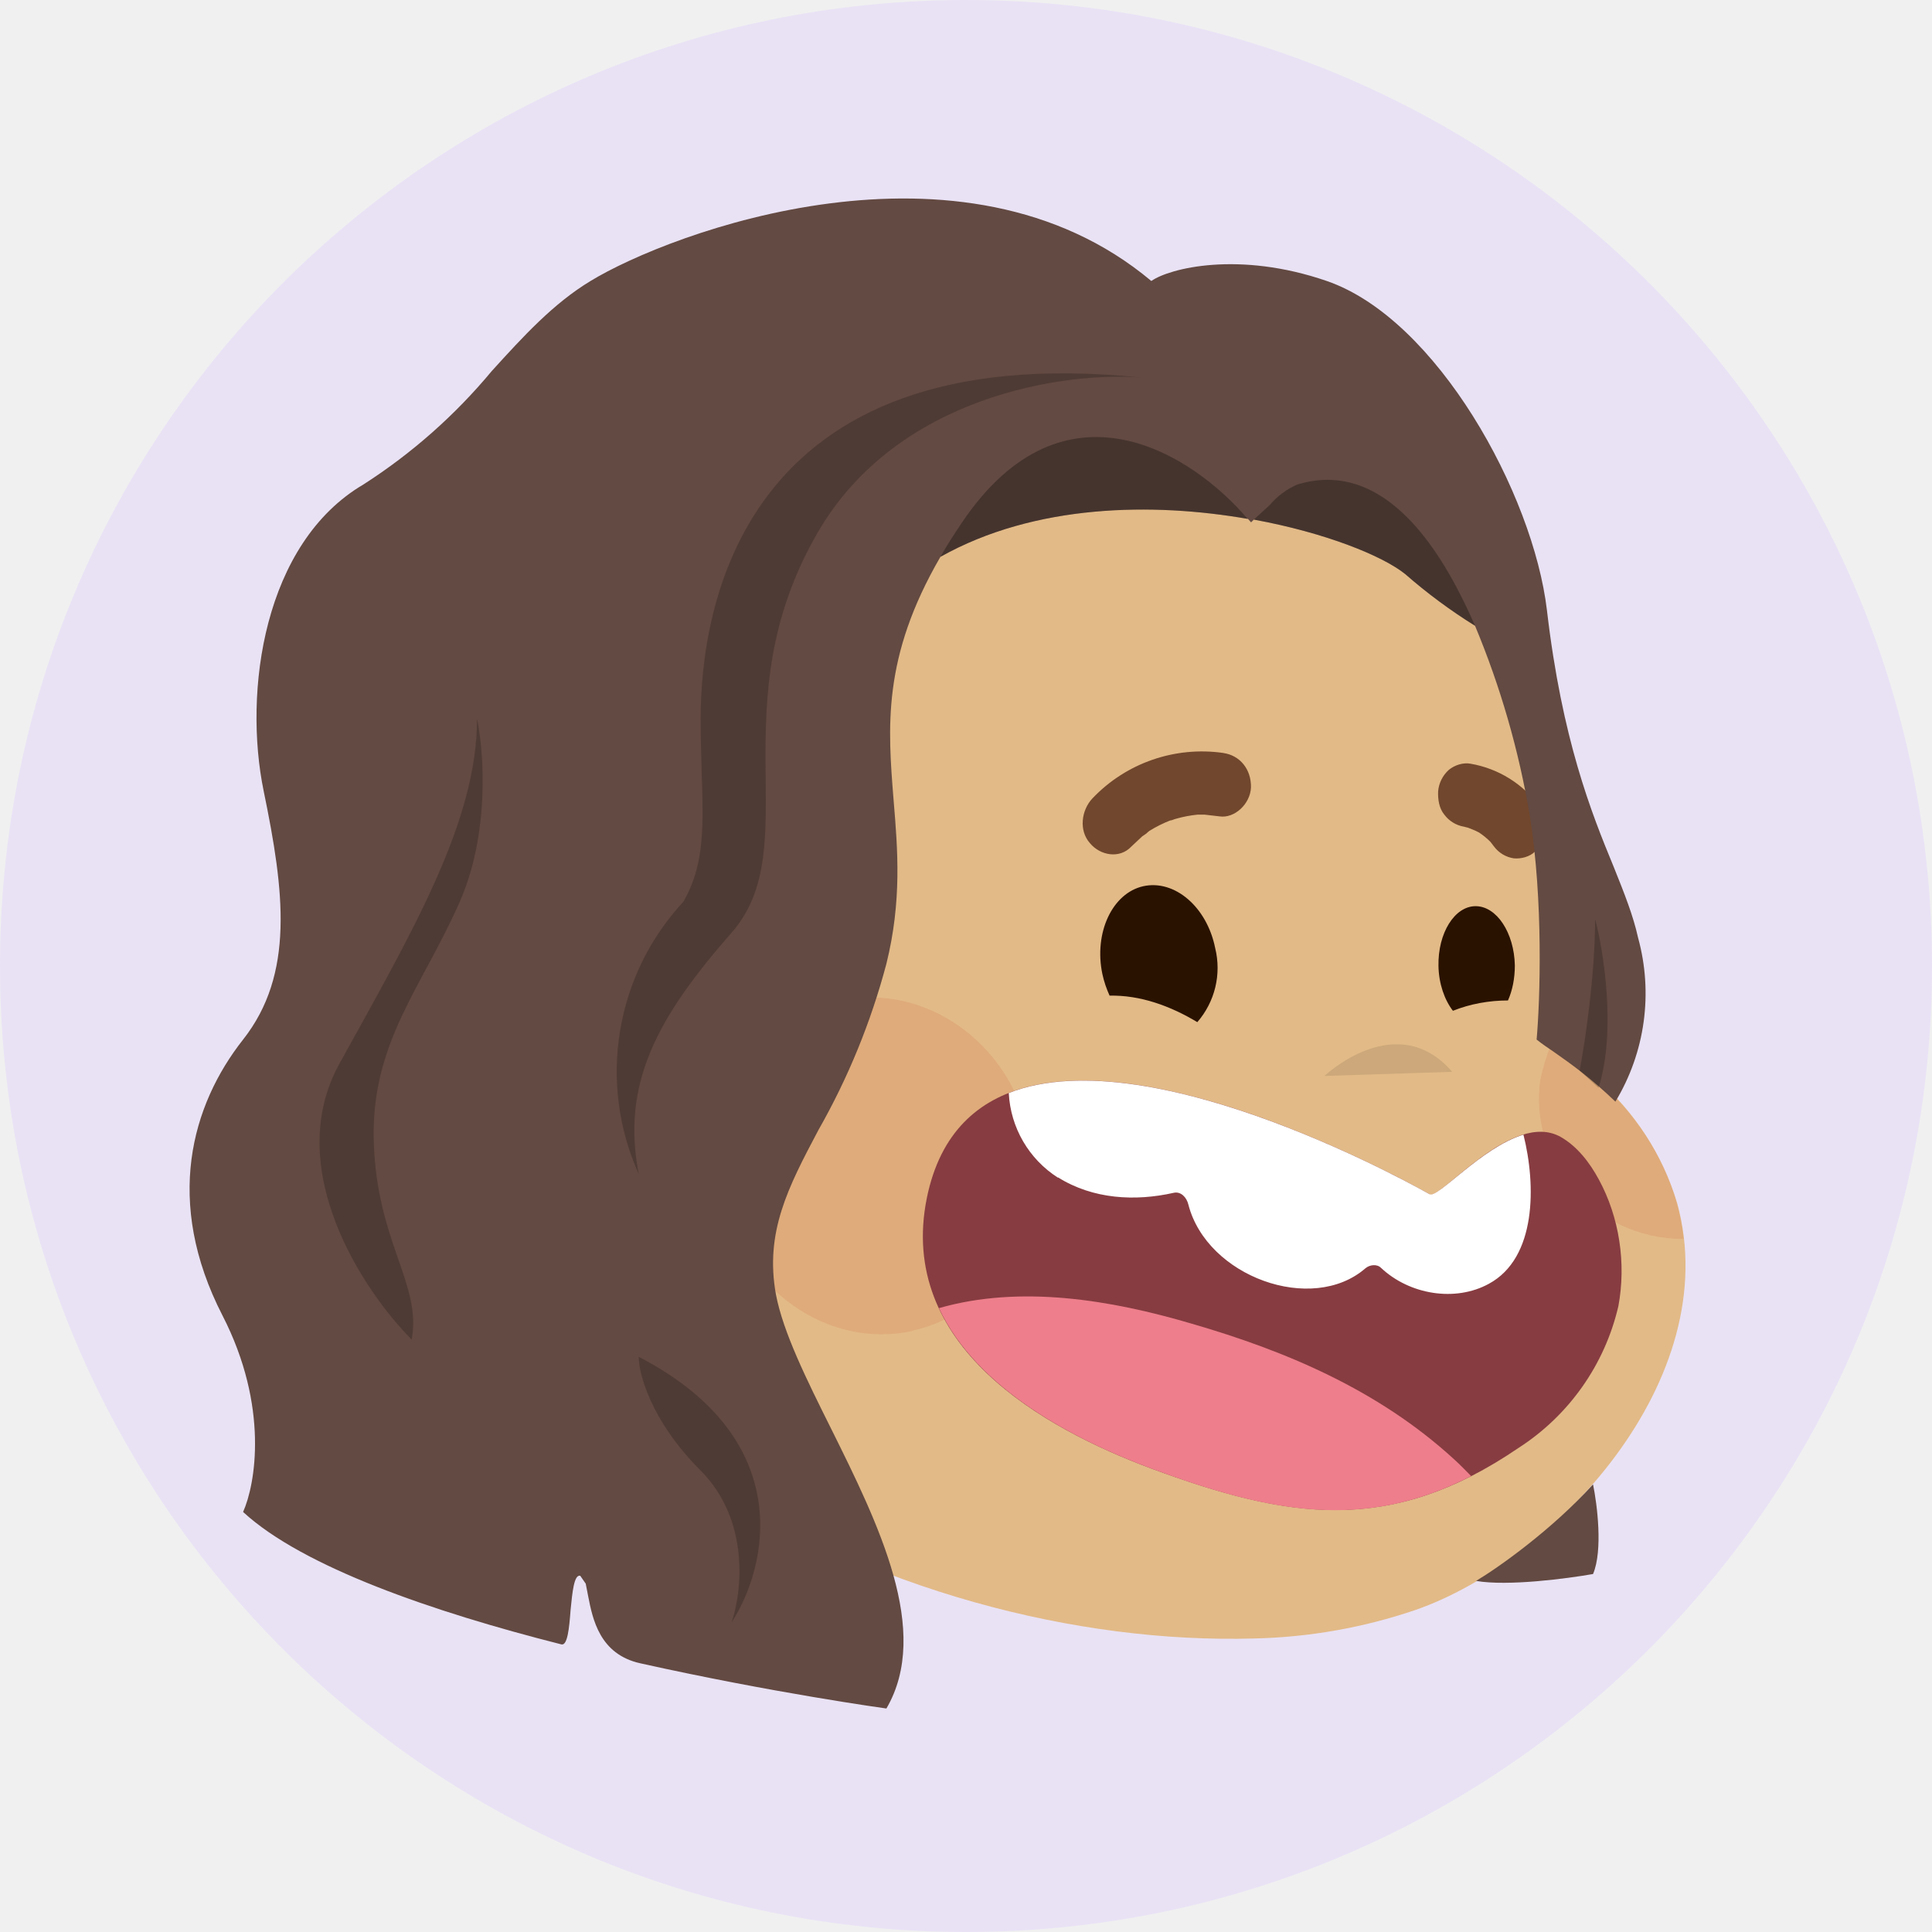
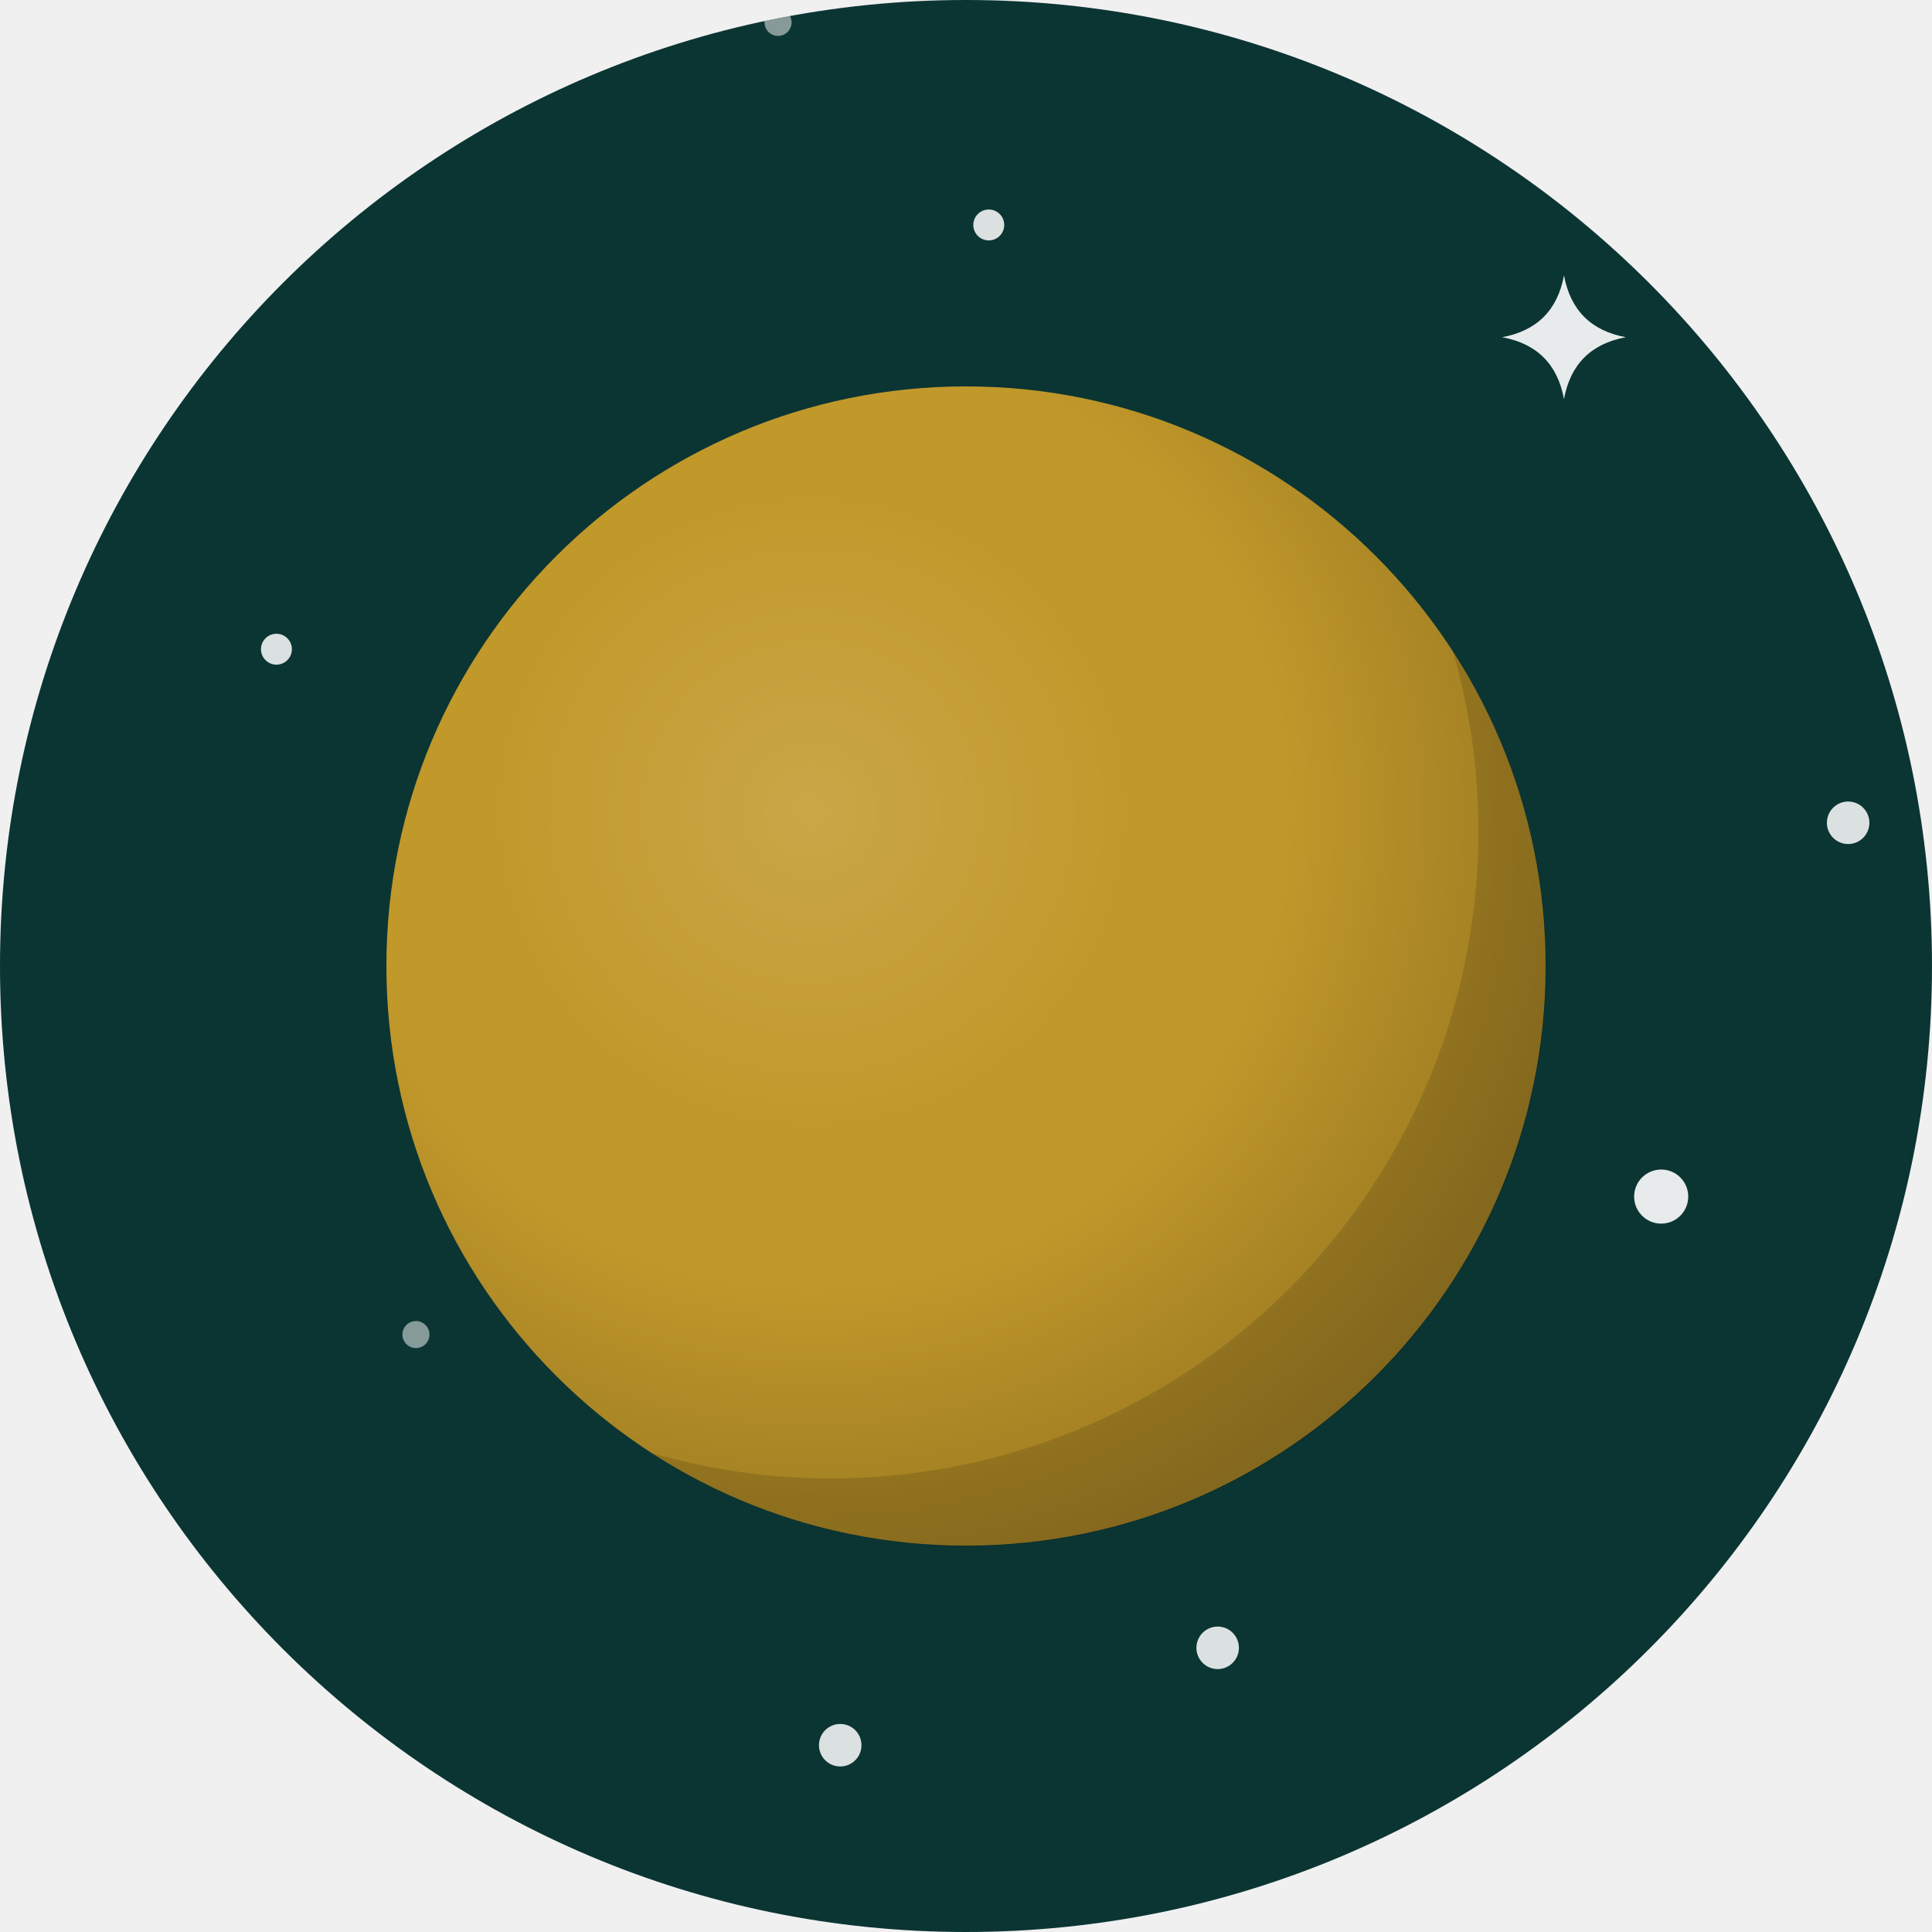
- <svg xmlns="http://www.w3.org/2000/svg" viewBox="0 0 480 480" fill="none" shape-rendering="auto" width="128" height="128">
-   <mask id="viewboxMask">
-     <rect width="480" height="480" rx="240" ry="240" x="0" y="0" fill="#fff" />
-   </mask>
-   <g mask="url(#viewboxMask)">
-     <rect fill="#e9e2f5" width="480" height="480" x="0" y="0" />
-     <g transform="matrix(.85775 0 0 .85427 52 47)">
-       <path d="M264 38.6s131.4 20.6 121.4 208.1c0 .7 15.2 10.9 16.4 12a77.1 77.1 0 0 1 23.4 36.3c13.9 51.3-35.7 104.2-75.8 118.2a155 155 0 0 1-46.7 8.3c-103.1 3-239.7-62.7-246.7-191a202.7 202.7 0 0 1 15.1-83.9c0 .1 57.4-142.5 192.9-108Z" fill="#e2ba87" />
-       <path d="M388.7 248.7a57 57 0 0 0-3.2 10.5 40 40 0 0 0 8.5 30.4 42.3 42.3 0 0 0 33 15.7c-3.2-31.7-29-50.7-38.3-56.6ZM203.5 332c24.4-5.2 39.6-31 33.9-57.5-5.7-26.5-30.2-43.7-54.6-38.5-24.4 5.3-39.5 31-33.8 57.6 5.7 26.5 30.1 43.7 54.5 38.5Z" fill="#DC2400" style="mix-blend-mode:multiply" opacity=".1" />
-       <path opacity=".1" d="M323 257.9s20.9-19.9 37-1.2Z" fill="#000" />
-       <path d="M128.7 356.9C59.3 391.7-3.7 304.4 16.5 255.3c12.9-31.4 50.4-33.8 72.1-5.2a185 185 0 0 1 29.1 59.1" fill="#e2ba87" />
-       <path opacity=".1" d="M71.5 279c9 9 16.1 22.5 25 30-1.7-12.5-4.3-26-10.4-37.3-6.2-11.6-17.5-21-29-20.3-14.2 1-25.9 17.6-27.4 32.6 1-9 19-15 25.9-14.2 10.8 20.4 15 60.6 15 60.6 9-22.7 5.4-40.7 1-51.5Z" fill="#000" />
+ <svg xmlns="http://www.w3.org/2000/svg" viewBox="0 0 100 100" fill="none" shape-rendering="auto" aria-hidden="true" width="128" height="128">
+   <defs>
+     <g id="star-small-7e297a2f">
+       <circle cx="5" cy="5" r=".8" fill="#fff" fill-opacity=".85" />
    </g>
-     <g transform="matrix(.85472 0 0 .855 19 -17)">
-       <path d="M393.3 367c3 1.7 24.1-24.8 38.2-16.7 4.7 2.7 8.3 7.3 11 12.3 6 11 8 24.4 5.7 36.8a67 67 0 0 1-29 41.2c-37.4 25.5-67 20.7-106.8 6-31.4-11.7-74-35.6-65.2-78.7 15.6-76 146.1-1 146.1-1Z" fill="#873C41" />
-       <path d="M285.3 362c10.2 6.4 22.5 7 33.6 4.5 2.1-.5 3.8 1.3 4.3 3.4 5.4 21 36 32 51.5 18.5 1.2-1 3.3-1.3 4.5-.1 8.3 7.8 21.6 10 31.4 4.6 13.8-7.5 13.7-28.6 10-43.3-12.2 3.7-25 18.7-27.3 17.3 0 0-80.1-46-122.3-29.4a31 31 0 0 0 14.3 24.6Z" fill="#fff" />
-       <path d="M400.3 443.8c-22-20.1-48.9-31.4-76.2-39.3-23.4-6.9-49.7-11.3-73.4-4.5 11 23.5 39.2 38.2 61.7 46.6 34.8 12.9 61.8 18.2 93 2.2-1.7-1.7-3.3-3.4-5.1-5Z" fill="#EE7E8B" />
+     <g id="star-faint-7e297a2f">
+       <circle cx="5" cy="5" r=".7" fill="#fff" fill-opacity=".5" />
    </g>
-     <g transform="matrix(.85472 0 0 .855 19 -17)">
-       <path d="M300.3 309.2c8.9-.2 17.7 3 25.5 7.7a24 24 0 0 0 5.2-21.5c-2.4-12-11.8-20-20.9-18-9 2-14.4 13.5-11.9 25.5.5 2.3 1.2 4.3 2.1 6.3ZM416.1 310.6c1.3-2.9 2-6.4 2-10.2-.2-9.5-5.3-17.2-11.4-17.2-6.1 0-11 7.8-10.8 17.4.1 5.2 1.8 9.9 4.2 13 5-2 10.5-3 16-3Z" fill="#2A1200" />
-       <path d="M333.5 238.7a43.9 43.9 0 0 0-38.2 13.2c-3.2 3.4-4 9.3-.7 13 3 3.6 8.6 4.6 12 1l3.2-3c.4-.3 1.3-.8 1.6-1.2l.5-.4a37.7 37.7 0 0 1 6-3c.5 0 1.2-.4 1.7-.5a35.6 35.6 0 0 1 6.3-1.2h2l4.3.5c4.4.7 9-3.6 9.2-8.4.1-5.3-3.2-9.3-8-10ZM425.4 254.4a31.4 31.4 0 0 0-20.2-12.6c-2.1-.4-4.6.4-6.3 1.8a9.5 9.5 0 0 0-3.1 6.2c-.1 2.4.3 5 1.8 6.8a9 9 0 0 0 5.7 3.5l1.2.3c1 .4 2.1.8 3.2 1.4 1.2.8 2.3 1.7 3.3 2.7l1 1.3a8.8 8.8 0 0 0 5.8 3.5c2 .2 4.6-.4 6.2-2 1.7-1.5 3-3.6 3.2-6 .1-2.5-.4-5-1.8-7Z" fill="#71472D" />
+     <g id="star-sparkle-7e297a2f">
+       <g class="dbpa-tw-sparkle">
+         <path d="M5 1.8Q5.5 4.5 8.2 5 5.5 5.5 5 8.2 4.5 5.5 1.8 5 4.5 4.5 5 1.8" fill="#fff" fill-opacity=".9" />
+       </g>
    </g>
-     <g transform="matrix(.85472 0 0 .85667 18 -15)">
-       <g fill="#634a42">
-         <path fill-rule="evenodd" clip-rule="evenodd" d="m341.7 168 .9 1 .8-.8c20.8 3.8 37.4 10.5 44 15.8a155.5 155.5 0 0 0 20.3 15 249.4 249.4 0 0 1 15.9 55c4 24.8 3 53.7 2 65 1.5 1.2 3.1 2.3 4.9 3.5 5 3.5 10.7 7.5 18 14.5a60.6 60.6 0 0 0 6.6-47.5c-1.4-6.4-4-12.9-7.1-20.6-6.5-15.7-15-36.9-19.4-74.4-4-33.8-32-84.5-64-95.5-25.6-8.8-45.7-3.7-51 0-55-46-140-14-163 0-10.8 6.5-19.5 16-28.7 26.1A162.6 162.6 0 0 1 84.6 158c-29 17-35 60-29 89s9 53-6 72-23 47-6 80c13.6 26.4 9.6 49 6 57 17.4 16 55.3 29 92.5 38.4 1.8.5 2.3-4.7 2.7-10 .5-5.1 1-10.3 2.8-9.9l1.6 2.3.7 3.6c1.3 6.6 3.3 16.9 15.2 19.5 38.7 8.6 71.5 13.1 71.5 13.1 13.1-22.4-2.3-53.5-16.1-81.2-7.2-14.4-13.9-27.9-16-38.8-3.3-18.1 3.5-31.1 12.3-47.7a201.6 201.6 0 0 0 19.8-48.3c4.5-18.2 3.3-33 2.1-47.3-1.7-21.2-3.4-41.5 13.6-70.7 27.5-15.4 61.8-15.8 89.4-11Zm63.5 25.5Z" />
-         <path d="M442 448c1.2 5.8 2.9 19.2 0 26-7.4 1.3-24.7 3.6-34 2 6.4-3.8 22-14.8 34-28Z" />
+     <g id="star-medium-7e297a2f">
+       <g class="dbpa-tw-medium">
+         <circle cx="5" cy="5" r="1.1" fill="#fff" fill-opacity=".85" />
      </g>
-       <path d="M343.4 168.2c20.8 3.8 37.4 10.5 44 15.8a155.5 155.5 0 0 0 20.3 15 163.4 163.4 0 0 0-5.5-11.4C391.2 167 376 152 356.1 158a22 22 0 0 0-8.1 6l-4.6 4.2ZM258.6 169c29.8-44 67.2-19.6 83-1-27.5-4.8-61.8-4.4-89.3 11 1.8-3.2 4-6.6 6.3-10Z" fill="#000" fill-opacity=".3" />
-       <path d="M216.6 172c23.2-40 72.3-46.7 94-45-117-12-128 68-128 99 0 24.8 3 39-5 53a72.3 72.3 0 0 0-13 79c-5-26 5-45 27-70s-4-66 25-116ZM182.6 444c-14.4-14.4-18-28-18-33 46.4 24 37.3 61.3 27 77 3-8.7 5.4-29.6-9-44ZM112.6 279c8.8-20 7-43.7 5-53 0 30-19 62-40 100-16.8 30.4 7 66 21 80 3-16-10-28-11-57s14-45 25-70ZM443.6 333c5.2-16.4 1.5-39.5-1-49 0 16.4-3 36.2-4.5 44l5.5 5Z" fill="#000" fill-opacity=".2" />
    </g>
-     <g transform="matrix(.85472 0 0 .85667 14 -12)" />
+     <g id="star-large-7e297a2f">
+       <g class="dbpa-tw-large">
+         <circle cx="5" cy="5" r="1.4" fill="#fff" fill-opacity=".9" />
+       </g>
+     </g>
+     <g id="planet-disc-7e297a2f">
+       <circle cx="30" cy="30" r="30" fill="#c1982a" />
+     </g>
+     <radialGradient id="dicebearPlanets-shade" gradientUnits="userSpaceOnUse" cx="22" cy="22" r="44">
+       <stop offset="0" stop-color="#fff" stop-opacity=".14" />
+       <stop offset=".38" stop-color="#fff" stop-opacity="0" />
+       <stop offset=".55" stop-color="#000" stop-opacity="0" />
+       <stop offset="1" stop-color="#000" stop-opacity=".26" />
+     </radialGradient>
+     <g id="shade-soft-7e297a2f">
+       <circle cx="30" cy="30" r="30" fill="url(#dicebearPlanets-shade)" />
+       <path d="M55.2 13.7a30 30 0 0 1-41.5 41.5 33.5 33.5 0 0 0 41.5-41.5" fill="#000" fill-opacity=".13" />
+     </g>
+     <g id="animation-none-7e297a2f" />
+     <clipPath id="clip-7e297a2f">
+       <rect width="100" height="100" rx="50" ry="50" />
+     </clipPath>
+   </defs>
+   <g clip-path="url(#clip-7e297a2f)">
+     <rect width="100" height="100" fill="#0b3533" />
+     <use transform="translate(7.5 7.5) translate(-10.90701, 5.30197)" href="#star-small-7e297a2f" />
+     <use transform="translate(32.5 7.5) translate(2.77183, -11.34042)" href="#star-faint-7e297a2f" />
+     <use transform="translate(57.5 7.5) translate(-11.32133, -0.85606)" href="#star-small-7e297a2f" />
+     <use transform="translate(82.5 7.5) translate(-6.54814, 4.95422)" href="#star-sparkle-7e297a2f" />
+     <use transform="translate(7.5 32.5) translate(1.80822, -3.89684)" href="#star-small-7e297a2f" />
+     <use transform="translate(82.5 32.5) translate(8.15945, 5.08705)" href="#star-medium-7e297a2f" />
+     <use transform="translate(7.5 57.5) translate(9.02808, 6.57671)" href="#star-faint-7e297a2f" />
+     <use transform="translate(82.5 57.5) translate(-1.51698, -0.56522)" href="#star-large-7e297a2f" />
+     <use transform="translate(7.5 82.5) translate(-7.42491, 0.565)" href="#star-large-7e297a2f" />
+     <use transform="translate(32.5 82.5) translate(5.98989, 2.83205)" href="#star-medium-7e297a2f" />
+     <use transform="translate(57.5 82.5) translate(0.5259, -2.20906)" href="#star-medium-7e297a2f" />
+     <use transform="translate(82.5 82.5) translate(3.63088, -3.90659)" href="#star-small-7e297a2f" />
+     <use transform="translate(20 20)" href="#planet-disc-7e297a2f" />
+     <use transform="translate(20 20)" href="#shade-soft-7e297a2f" />
+     <use href="#animation-none-7e297a2f" />
  </g>
</svg>
